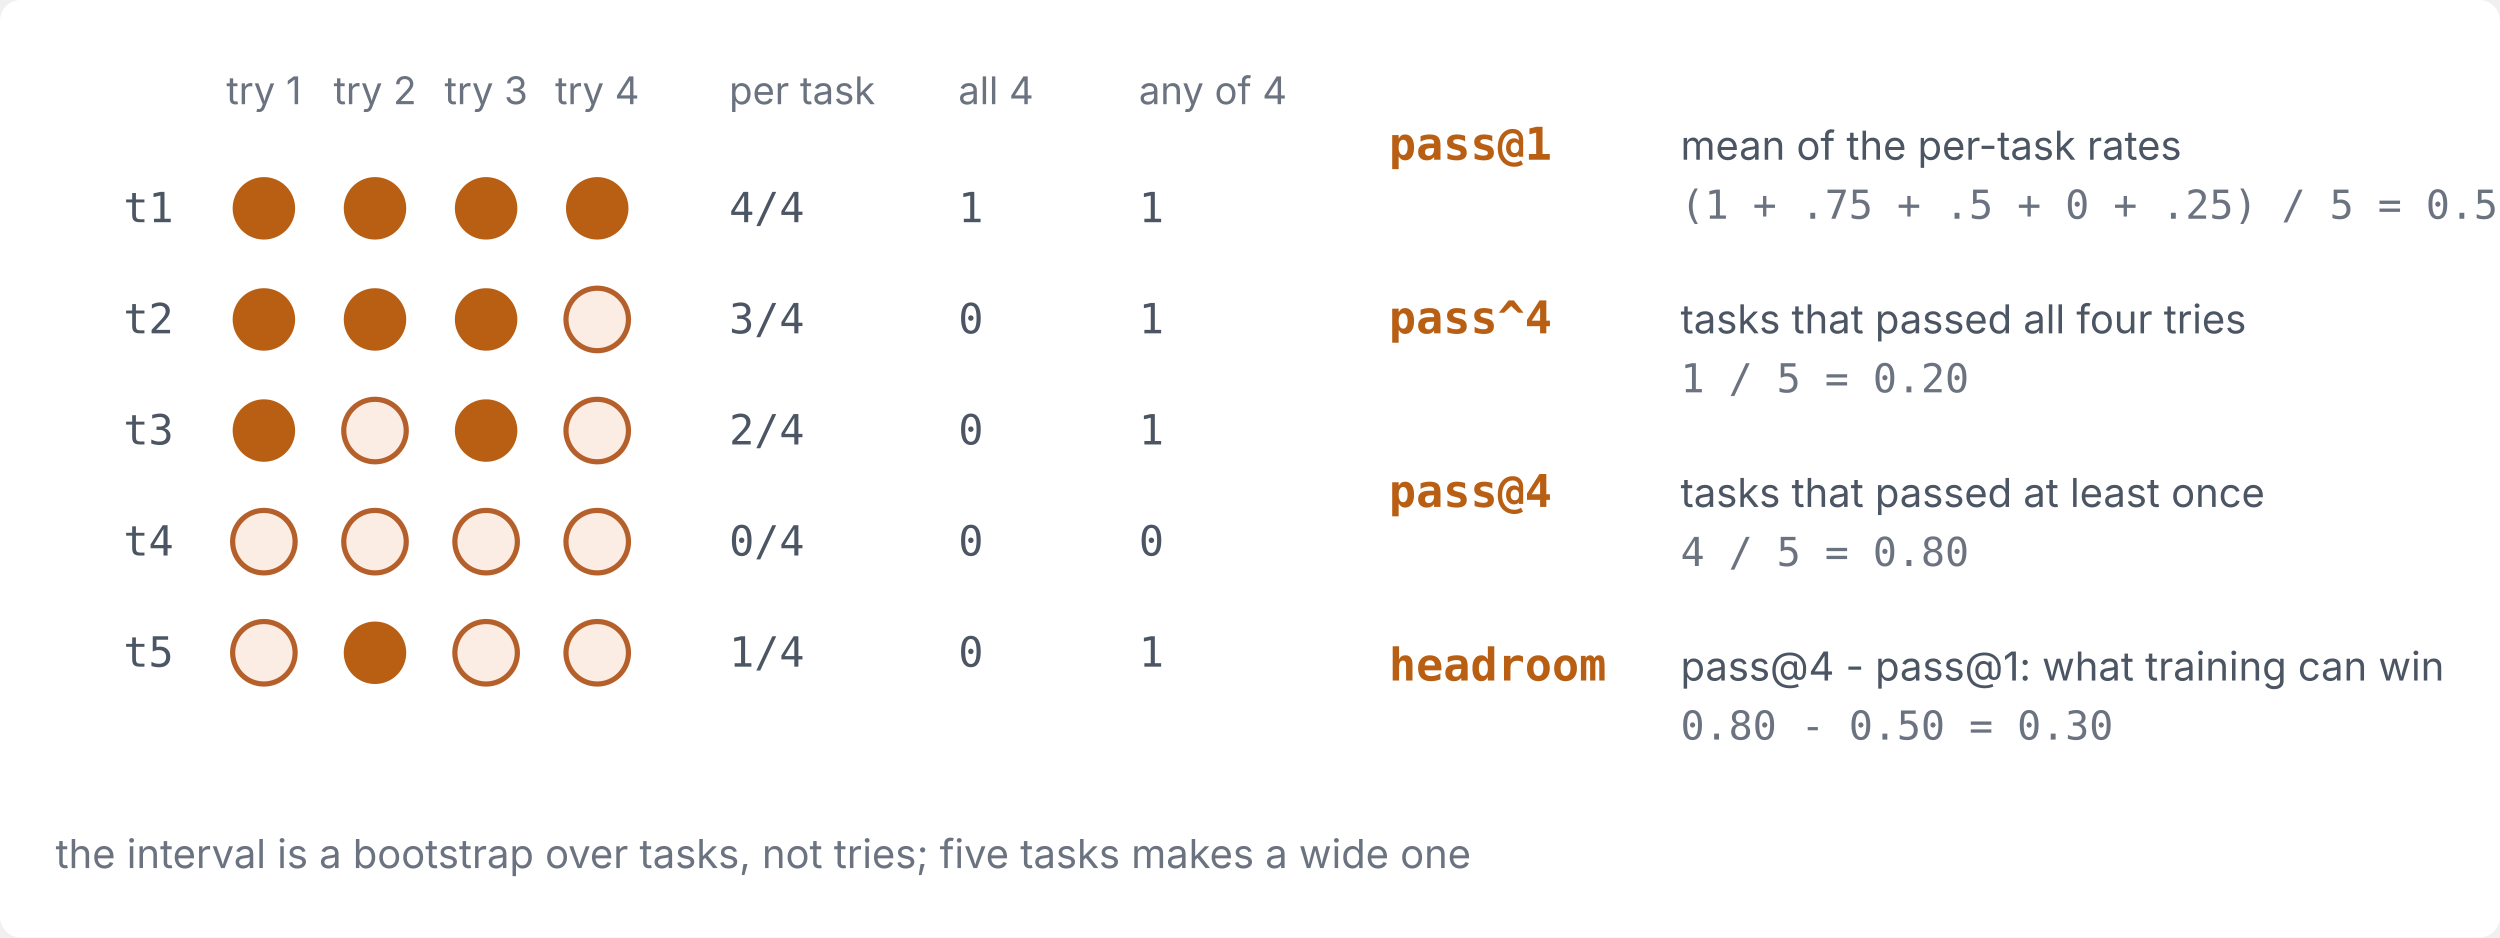
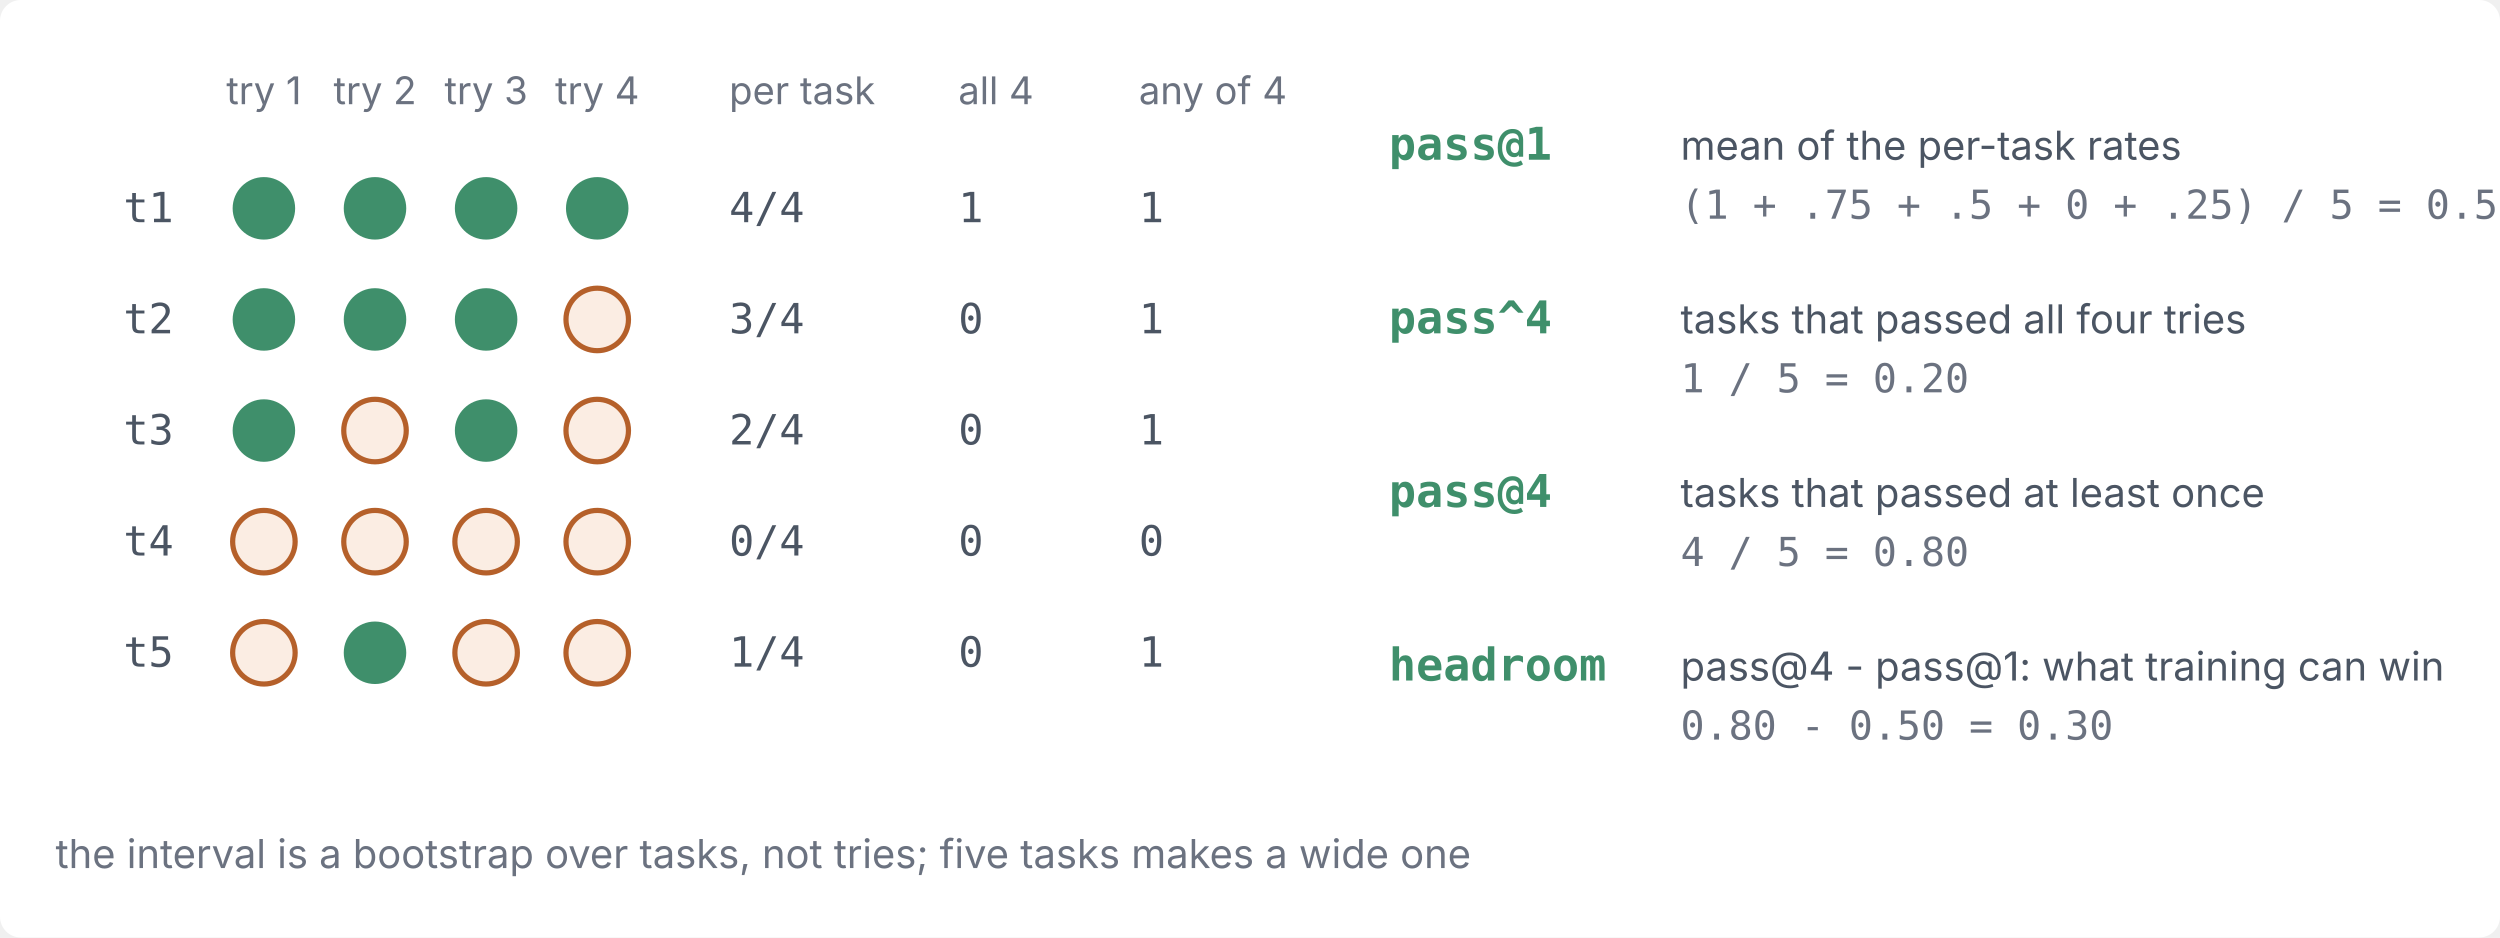
<svg xmlns="http://www.w3.org/2000/svg" viewBox="0 0 720 270" width="720" height="270" role="img" aria-label="pass@1, pass^k and pass@k read off one grid of five tasks by four tries">
  <defs>
    <marker id="arrow" viewBox="0 0 8 8" refX="7" refY="4" markerWidth="6" markerHeight="6" orient="auto">
      <path d="M0,0 L8,4 L0,8 z" fill="#6B7280" />
    </marker>
    <marker id="arrow-green" viewBox="0 0 8 8" refX="7" refY="4" markerWidth="6" markerHeight="6" orient="auto">
-       <path d="M0,0 L8,4 L0,8 z" fill="#B85F14" />
+       <path d="M0,0 L8,4 L0,8 z" fill="#3F8F6B" />
    </marker>
  </defs>
  <rect width="720" height="270" rx="6" fill="#FFFFFF" />
  <text x="76.0" y="30" font-family="ui-sans-serif, system-ui, -apple-system, 'Segoe UI', Inter, sans-serif" font-size="11" font-weight="400" fill="#6B7280" text-anchor="middle">try 1</text>
  <text x="108.0" y="30" font-family="ui-sans-serif, system-ui, -apple-system, 'Segoe UI', Inter, sans-serif" font-size="11" font-weight="400" fill="#6B7280" text-anchor="middle">try 2</text>
  <text x="140.0" y="30" font-family="ui-sans-serif, system-ui, -apple-system, 'Segoe UI', Inter, sans-serif" font-size="11" font-weight="400" fill="#6B7280" text-anchor="middle">try 3</text>
  <text x="172.0" y="30" font-family="ui-sans-serif, system-ui, -apple-system, 'Segoe UI', Inter, sans-serif" font-size="11" font-weight="400" fill="#6B7280" text-anchor="middle">try 4</text>
  <text x="210" y="30" font-family="ui-sans-serif, system-ui, -apple-system, 'Segoe UI', Inter, sans-serif" font-size="11" font-weight="400" fill="#6B7280" text-anchor="start">per task</text>
  <text x="276" y="30" font-family="ui-sans-serif, system-ui, -apple-system, 'Segoe UI', Inter, sans-serif" font-size="11" font-weight="400" fill="#6B7280" text-anchor="start">all 4</text>
  <text x="328" y="30" font-family="ui-sans-serif, system-ui, -apple-system, 'Segoe UI', Inter, sans-serif" font-size="11" font-weight="400" fill="#6B7280" text-anchor="start">any of 4</text>
  <text x="50" y="64.0" font-family="ui-monospace, SFMono-Regular, Menlo, Consolas, monospace" font-size="12" font-weight="400" fill="#4B5563" text-anchor="end">t1</text>
-   <circle cx="76.0" cy="60.0" r="9" fill="#B85F14" />
-   <circle cx="108.0" cy="60.0" r="9" fill="#B85F14" />
-   <circle cx="140.0" cy="60.0" r="9" fill="#B85F14" />
-   <circle cx="172.0" cy="60.0" r="9" fill="#B85F14" />
+   <circle cx="76.0" cy="60.0" r="9" fill="#3F8F6B" />
+   <circle cx="108.0" cy="60.0" r="9" fill="#3F8F6B" />
+   <circle cx="140.0" cy="60.0" r="9" fill="#3F8F6B" />
+   <circle cx="172.0" cy="60.0" r="9" fill="#3F8F6B" />
  <text x="210" y="64.0" font-family="ui-monospace, SFMono-Regular, Menlo, Consolas, monospace" font-size="12" font-weight="400" fill="#4B5563" text-anchor="start">4/4</text>
  <text x="276" y="64.0" font-family="ui-monospace, SFMono-Regular, Menlo, Consolas, monospace" font-size="12" font-weight="400" fill="#4B5563" text-anchor="start">1</text>
  <text x="328" y="64.0" font-family="ui-monospace, SFMono-Regular, Menlo, Consolas, monospace" font-size="12" font-weight="400" fill="#4B5563" text-anchor="start">1</text>
  <text x="50" y="96.0" font-family="ui-monospace, SFMono-Regular, Menlo, Consolas, monospace" font-size="12" font-weight="400" fill="#4B5563" text-anchor="end">t2</text>
-   <circle cx="76.0" cy="92.0" r="9" fill="#B85F14" />
-   <circle cx="108.0" cy="92.0" r="9" fill="#B85F14" />
-   <circle cx="140.0" cy="92.0" r="9" fill="#B85F14" />
+   <circle cx="76.0" cy="92.0" r="9" fill="#3F8F6B" />
+   <circle cx="108.0" cy="92.0" r="9" fill="#3F8F6B" />
+   <circle cx="140.0" cy="92.0" r="9" fill="#3F8F6B" />
  <circle cx="172.0" cy="92.0" r="9" fill="#FBEDE3" stroke="#B5602A" stroke-width="1.5" />
  <text x="210" y="96.0" font-family="ui-monospace, SFMono-Regular, Menlo, Consolas, monospace" font-size="12" font-weight="400" fill="#4B5563" text-anchor="start">3/4</text>
  <text x="276" y="96.0" font-family="ui-monospace, SFMono-Regular, Menlo, Consolas, monospace" font-size="12" font-weight="400" fill="#4B5563" text-anchor="start">0</text>
  <text x="328" y="96.0" font-family="ui-monospace, SFMono-Regular, Menlo, Consolas, monospace" font-size="12" font-weight="400" fill="#4B5563" text-anchor="start">1</text>
  <text x="50" y="128.0" font-family="ui-monospace, SFMono-Regular, Menlo, Consolas, monospace" font-size="12" font-weight="400" fill="#4B5563" text-anchor="end">t3</text>
-   <circle cx="76.0" cy="124.0" r="9" fill="#B85F14" />
+   <circle cx="76.0" cy="124.0" r="9" fill="#3F8F6B" />
  <circle cx="108.0" cy="124.0" r="9" fill="#FBEDE3" stroke="#B5602A" stroke-width="1.5" />
-   <circle cx="140.0" cy="124.0" r="9" fill="#B85F14" />
+   <circle cx="140.0" cy="124.0" r="9" fill="#3F8F6B" />
  <circle cx="172.0" cy="124.0" r="9" fill="#FBEDE3" stroke="#B5602A" stroke-width="1.5" />
  <text x="210" y="128.0" font-family="ui-monospace, SFMono-Regular, Menlo, Consolas, monospace" font-size="12" font-weight="400" fill="#4B5563" text-anchor="start">2/4</text>
  <text x="276" y="128.0" font-family="ui-monospace, SFMono-Regular, Menlo, Consolas, monospace" font-size="12" font-weight="400" fill="#4B5563" text-anchor="start">0</text>
  <text x="328" y="128.0" font-family="ui-monospace, SFMono-Regular, Menlo, Consolas, monospace" font-size="12" font-weight="400" fill="#4B5563" text-anchor="start">1</text>
  <text x="50" y="160.0" font-family="ui-monospace, SFMono-Regular, Menlo, Consolas, monospace" font-size="12" font-weight="400" fill="#4B5563" text-anchor="end">t4</text>
  <circle cx="76.0" cy="156.0" r="9" fill="#FBEDE3" stroke="#B5602A" stroke-width="1.5" />
  <circle cx="108.0" cy="156.0" r="9" fill="#FBEDE3" stroke="#B5602A" stroke-width="1.5" />
  <circle cx="140.0" cy="156.0" r="9" fill="#FBEDE3" stroke="#B5602A" stroke-width="1.5" />
  <circle cx="172.0" cy="156.0" r="9" fill="#FBEDE3" stroke="#B5602A" stroke-width="1.5" />
  <text x="210" y="160.0" font-family="ui-monospace, SFMono-Regular, Menlo, Consolas, monospace" font-size="12" font-weight="400" fill="#4B5563" text-anchor="start">0/4</text>
  <text x="276" y="160.0" font-family="ui-monospace, SFMono-Regular, Menlo, Consolas, monospace" font-size="12" font-weight="400" fill="#4B5563" text-anchor="start">0</text>
  <text x="328" y="160.0" font-family="ui-monospace, SFMono-Regular, Menlo, Consolas, monospace" font-size="12" font-weight="400" fill="#4B5563" text-anchor="start">0</text>
  <text x="50" y="192.0" font-family="ui-monospace, SFMono-Regular, Menlo, Consolas, monospace" font-size="12" font-weight="400" fill="#4B5563" text-anchor="end">t5</text>
  <circle cx="76.0" cy="188.0" r="9" fill="#FBEDE3" stroke="#B5602A" stroke-width="1.5" />
-   <circle cx="108.0" cy="188.0" r="9" fill="#B85F14" />
+   <circle cx="108.0" cy="188.0" r="9" fill="#3F8F6B" />
  <circle cx="140.0" cy="188.0" r="9" fill="#FBEDE3" stroke="#B5602A" stroke-width="1.5" />
  <circle cx="172.0" cy="188.0" r="9" fill="#FBEDE3" stroke="#B5602A" stroke-width="1.5" />
  <text x="210" y="192.0" font-family="ui-monospace, SFMono-Regular, Menlo, Consolas, monospace" font-size="12" font-weight="400" fill="#4B5563" text-anchor="start">1/4</text>
  <text x="276" y="192.0" font-family="ui-monospace, SFMono-Regular, Menlo, Consolas, monospace" font-size="12" font-weight="400" fill="#4B5563" text-anchor="start">0</text>
  <text x="328" y="192.0" font-family="ui-monospace, SFMono-Regular, Menlo, Consolas, monospace" font-size="12" font-weight="400" fill="#4B5563" text-anchor="start">1</text>
-   <text x="400" y="46" font-family="ui-monospace, SFMono-Regular, Menlo, Consolas, monospace" font-size="13" font-weight="600" fill="#B85F14" text-anchor="start">pass@1</text>
+   <text x="400" y="46" font-family="ui-monospace, SFMono-Regular, Menlo, Consolas, monospace" font-size="13" font-weight="600" fill="#3F8F6B" text-anchor="start">pass@1</text>
  <text x="484" y="46" font-family="ui-sans-serif, system-ui, -apple-system, 'Segoe UI', Inter, sans-serif" font-size="11.5" font-weight="400" fill="#4B5563" text-anchor="start">mean of the per-task rates</text>
  <text x="484" y="63" font-family="ui-monospace, SFMono-Regular, Menlo, Consolas, monospace" font-size="11.5" font-weight="400" fill="#6B7280" text-anchor="start">(1 + .75 + .5 + 0 + .25) / 5 = 0.50</text>
-   <text x="400" y="96" font-family="ui-monospace, SFMono-Regular, Menlo, Consolas, monospace" font-size="13" font-weight="600" fill="#B85F14" text-anchor="start">pass^4</text>
+   <text x="400" y="96" font-family="ui-monospace, SFMono-Regular, Menlo, Consolas, monospace" font-size="13" font-weight="600" fill="#3F8F6B" text-anchor="start">pass^4</text>
  <text x="484" y="96" font-family="ui-sans-serif, system-ui, -apple-system, 'Segoe UI', Inter, sans-serif" font-size="11.5" font-weight="400" fill="#4B5563" text-anchor="start">tasks that passed all four tries</text>
  <text x="484" y="113" font-family="ui-monospace, SFMono-Regular, Menlo, Consolas, monospace" font-size="11.5" font-weight="400" fill="#6B7280" text-anchor="start">1 / 5 = 0.20</text>
-   <text x="400" y="146" font-family="ui-monospace, SFMono-Regular, Menlo, Consolas, monospace" font-size="13" font-weight="600" fill="#B85F14" text-anchor="start">pass@4</text>
+   <text x="400" y="146" font-family="ui-monospace, SFMono-Regular, Menlo, Consolas, monospace" font-size="13" font-weight="600" fill="#3F8F6B" text-anchor="start">pass@4</text>
  <text x="484" y="146" font-family="ui-sans-serif, system-ui, -apple-system, 'Segoe UI', Inter, sans-serif" font-size="11.5" font-weight="400" fill="#4B5563" text-anchor="start">tasks that passed at least once</text>
  <text x="484" y="163" font-family="ui-monospace, SFMono-Regular, Menlo, Consolas, monospace" font-size="11.5" font-weight="400" fill="#6B7280" text-anchor="start">4 / 5 = 0.80</text>
-   <text x="400" y="196" font-family="ui-monospace, SFMono-Regular, Menlo, Consolas, monospace" font-size="13" font-weight="600" fill="#B85F14" text-anchor="start">headroom</text>
+   <text x="400" y="196" font-family="ui-monospace, SFMono-Regular, Menlo, Consolas, monospace" font-size="13" font-weight="600" fill="#3F8F6B" text-anchor="start">headroom</text>
  <text x="484" y="196" font-family="ui-sans-serif, system-ui, -apple-system, 'Segoe UI', Inter, sans-serif" font-size="11.5" font-weight="400" fill="#4B5563" text-anchor="start">pass@4 - pass@1: what training can win</text>
  <text x="484" y="213" font-family="ui-monospace, SFMono-Regular, Menlo, Consolas, monospace" font-size="11.5" font-weight="400" fill="#6B7280" text-anchor="start">0.80 - 0.50 = 0.30</text>
  <text x="16" y="250" font-family="ui-sans-serif, system-ui, -apple-system, 'Segoe UI', Inter, sans-serif" font-size="11.5" font-weight="400" fill="#6B7280" text-anchor="start">the interval is a bootstrap over tasks, not tries; five tasks makes a wide one</text>
</svg>
